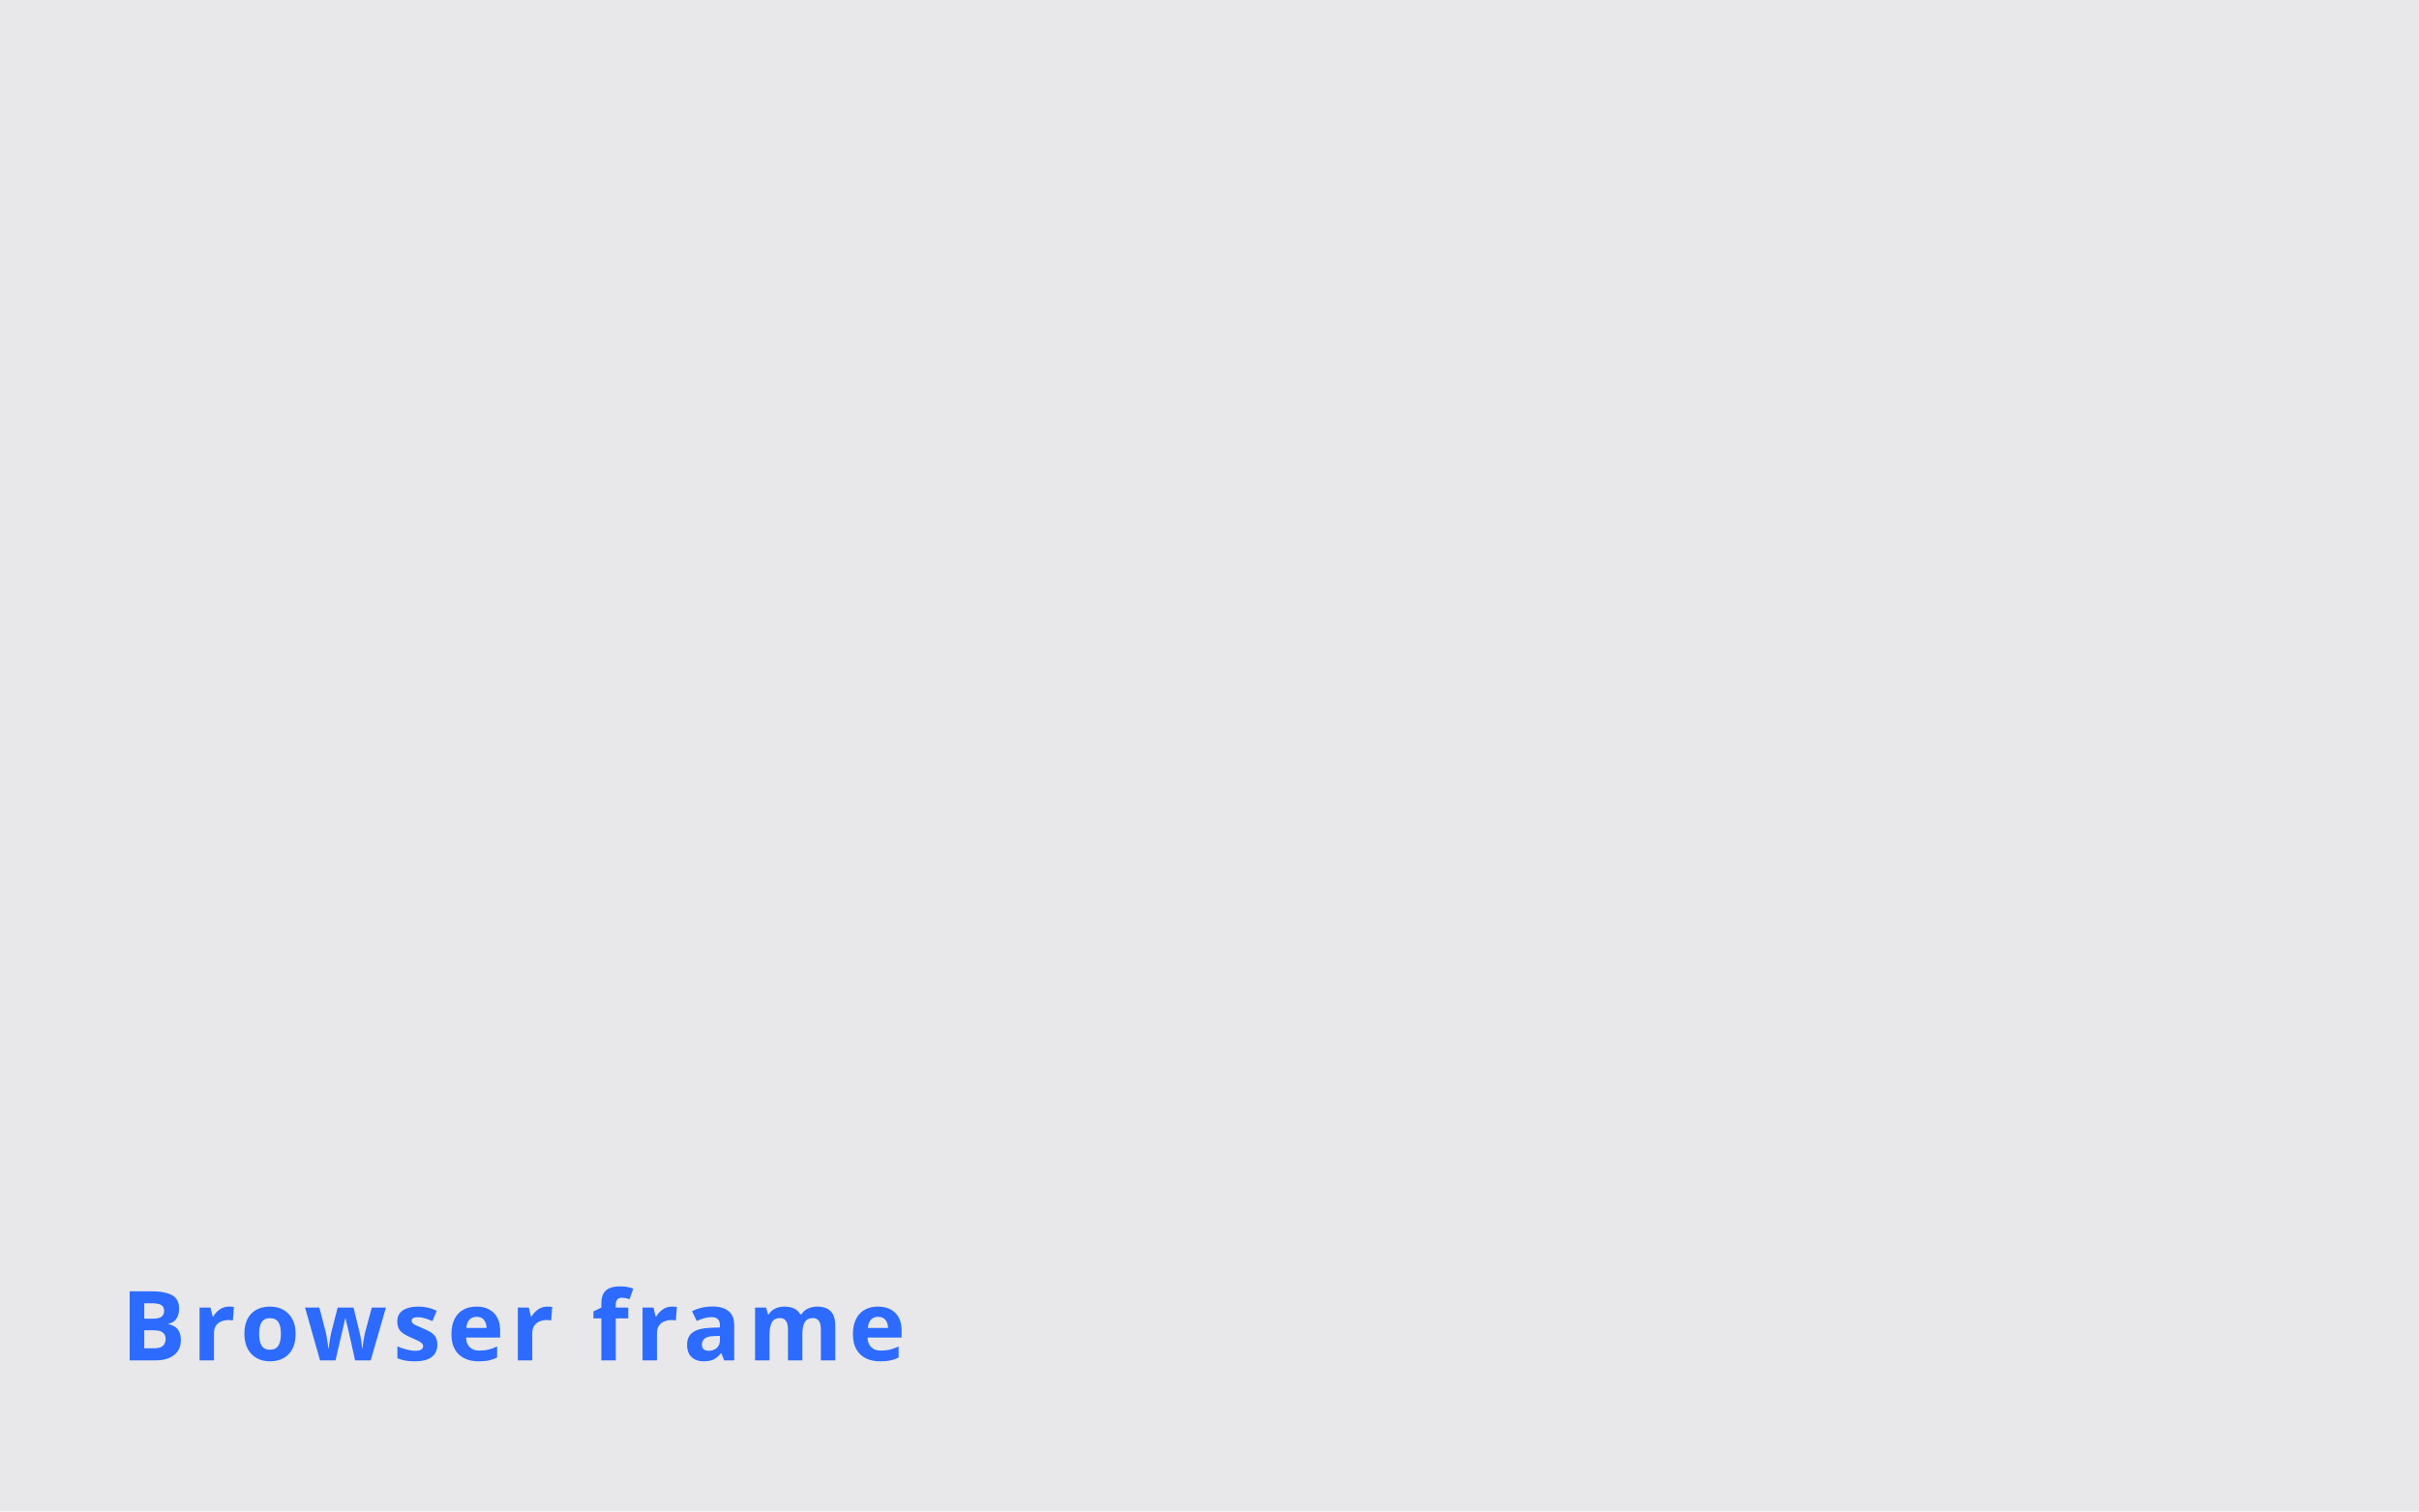
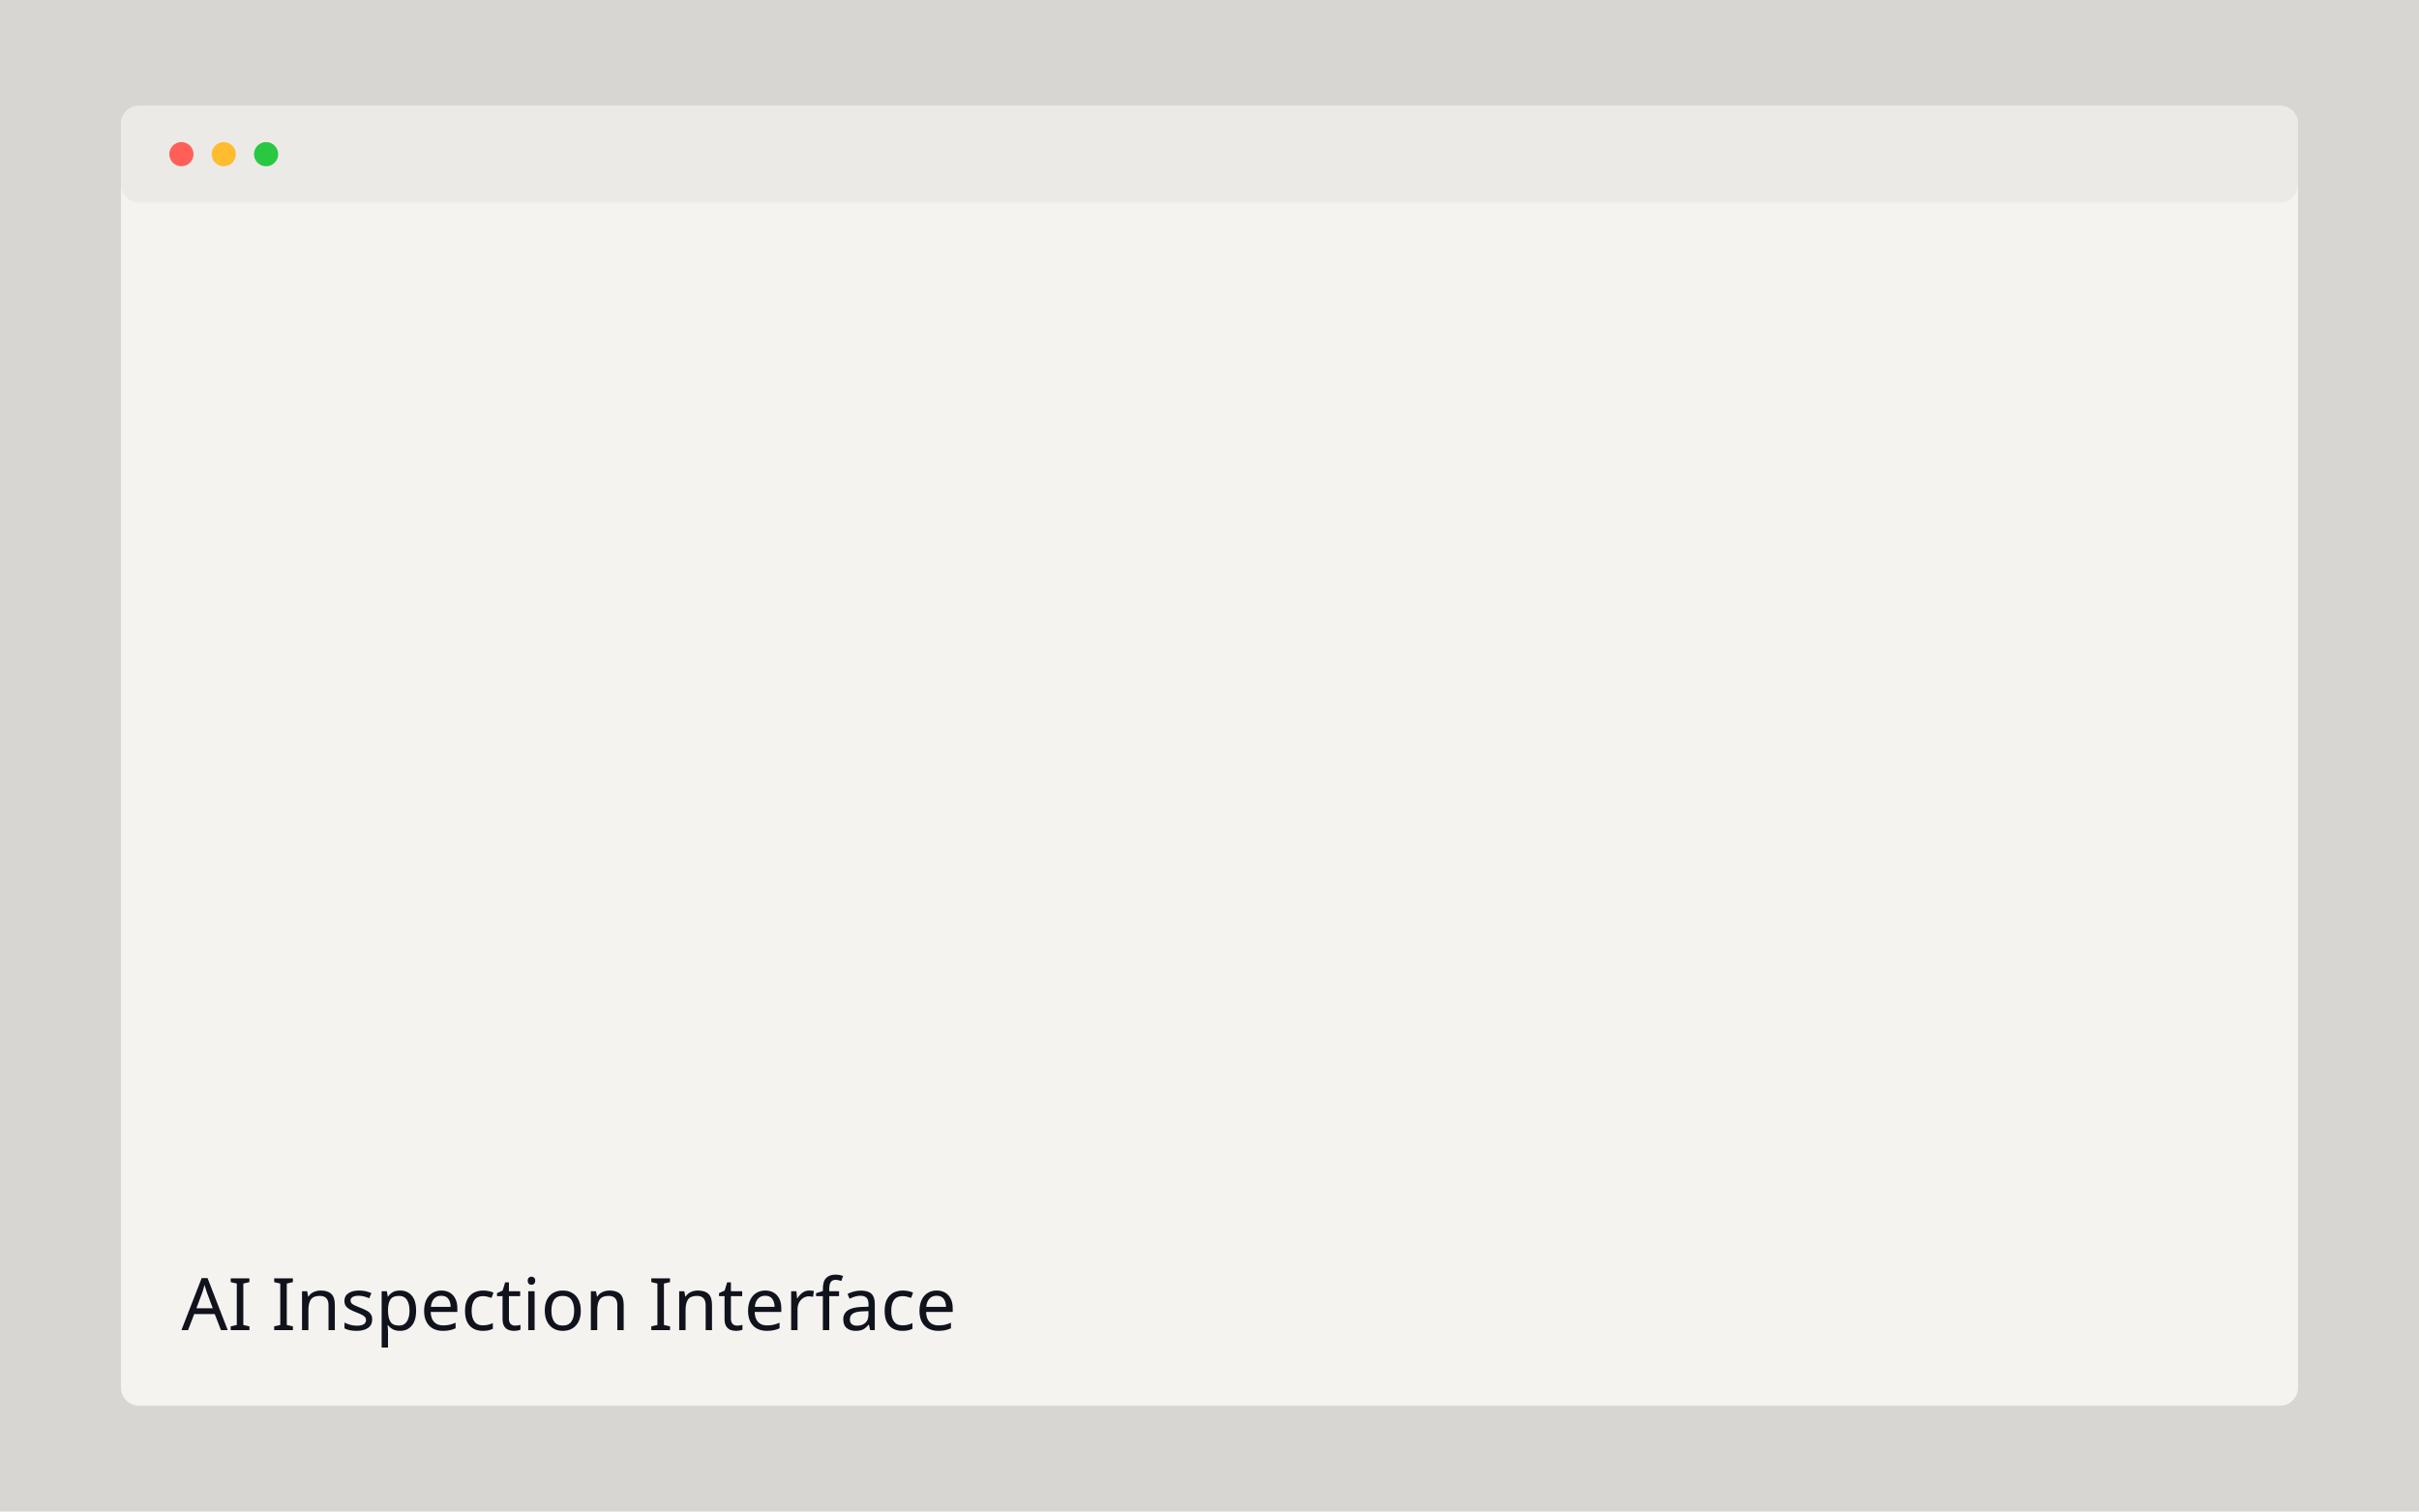
<svg xmlns="http://www.w3.org/2000/svg" width="1600" height="1000" viewBox="0 0 1600 1000">
-   <rect width="1600" height="1000" fill="#e8e8ea" />
-   <text x="80" y="900" fill="#2d6bff" font-family="ui-sans-serif,system-ui,sans-serif" font-size="64" font-weight="600" letter-spacing="4">Browser frame</text>
+   <rect width="1600" height="1000" fill="#d8d6d2" />
+   <rect x="80" y="70" width="1440" height="860" rx="12" fill="#f4f3f0" />
+   <rect x="80" y="70" width="1440" height="64" rx="12" fill="#eceae6" />
+   <circle cx="120" cy="102" r="8" fill="#ff5f57" />
+   <circle cx="148" cy="102" r="8" fill="#febc2e" />
+   <circle cx="176" cy="102" r="8" fill="#28c840" />
+   <text x="120" y="880" fill="#10121c" font-family="ui-sans-serif,system-ui,sans-serif" font-size="48" font-weight="500">AI Inspection Interface</text>
</svg>
